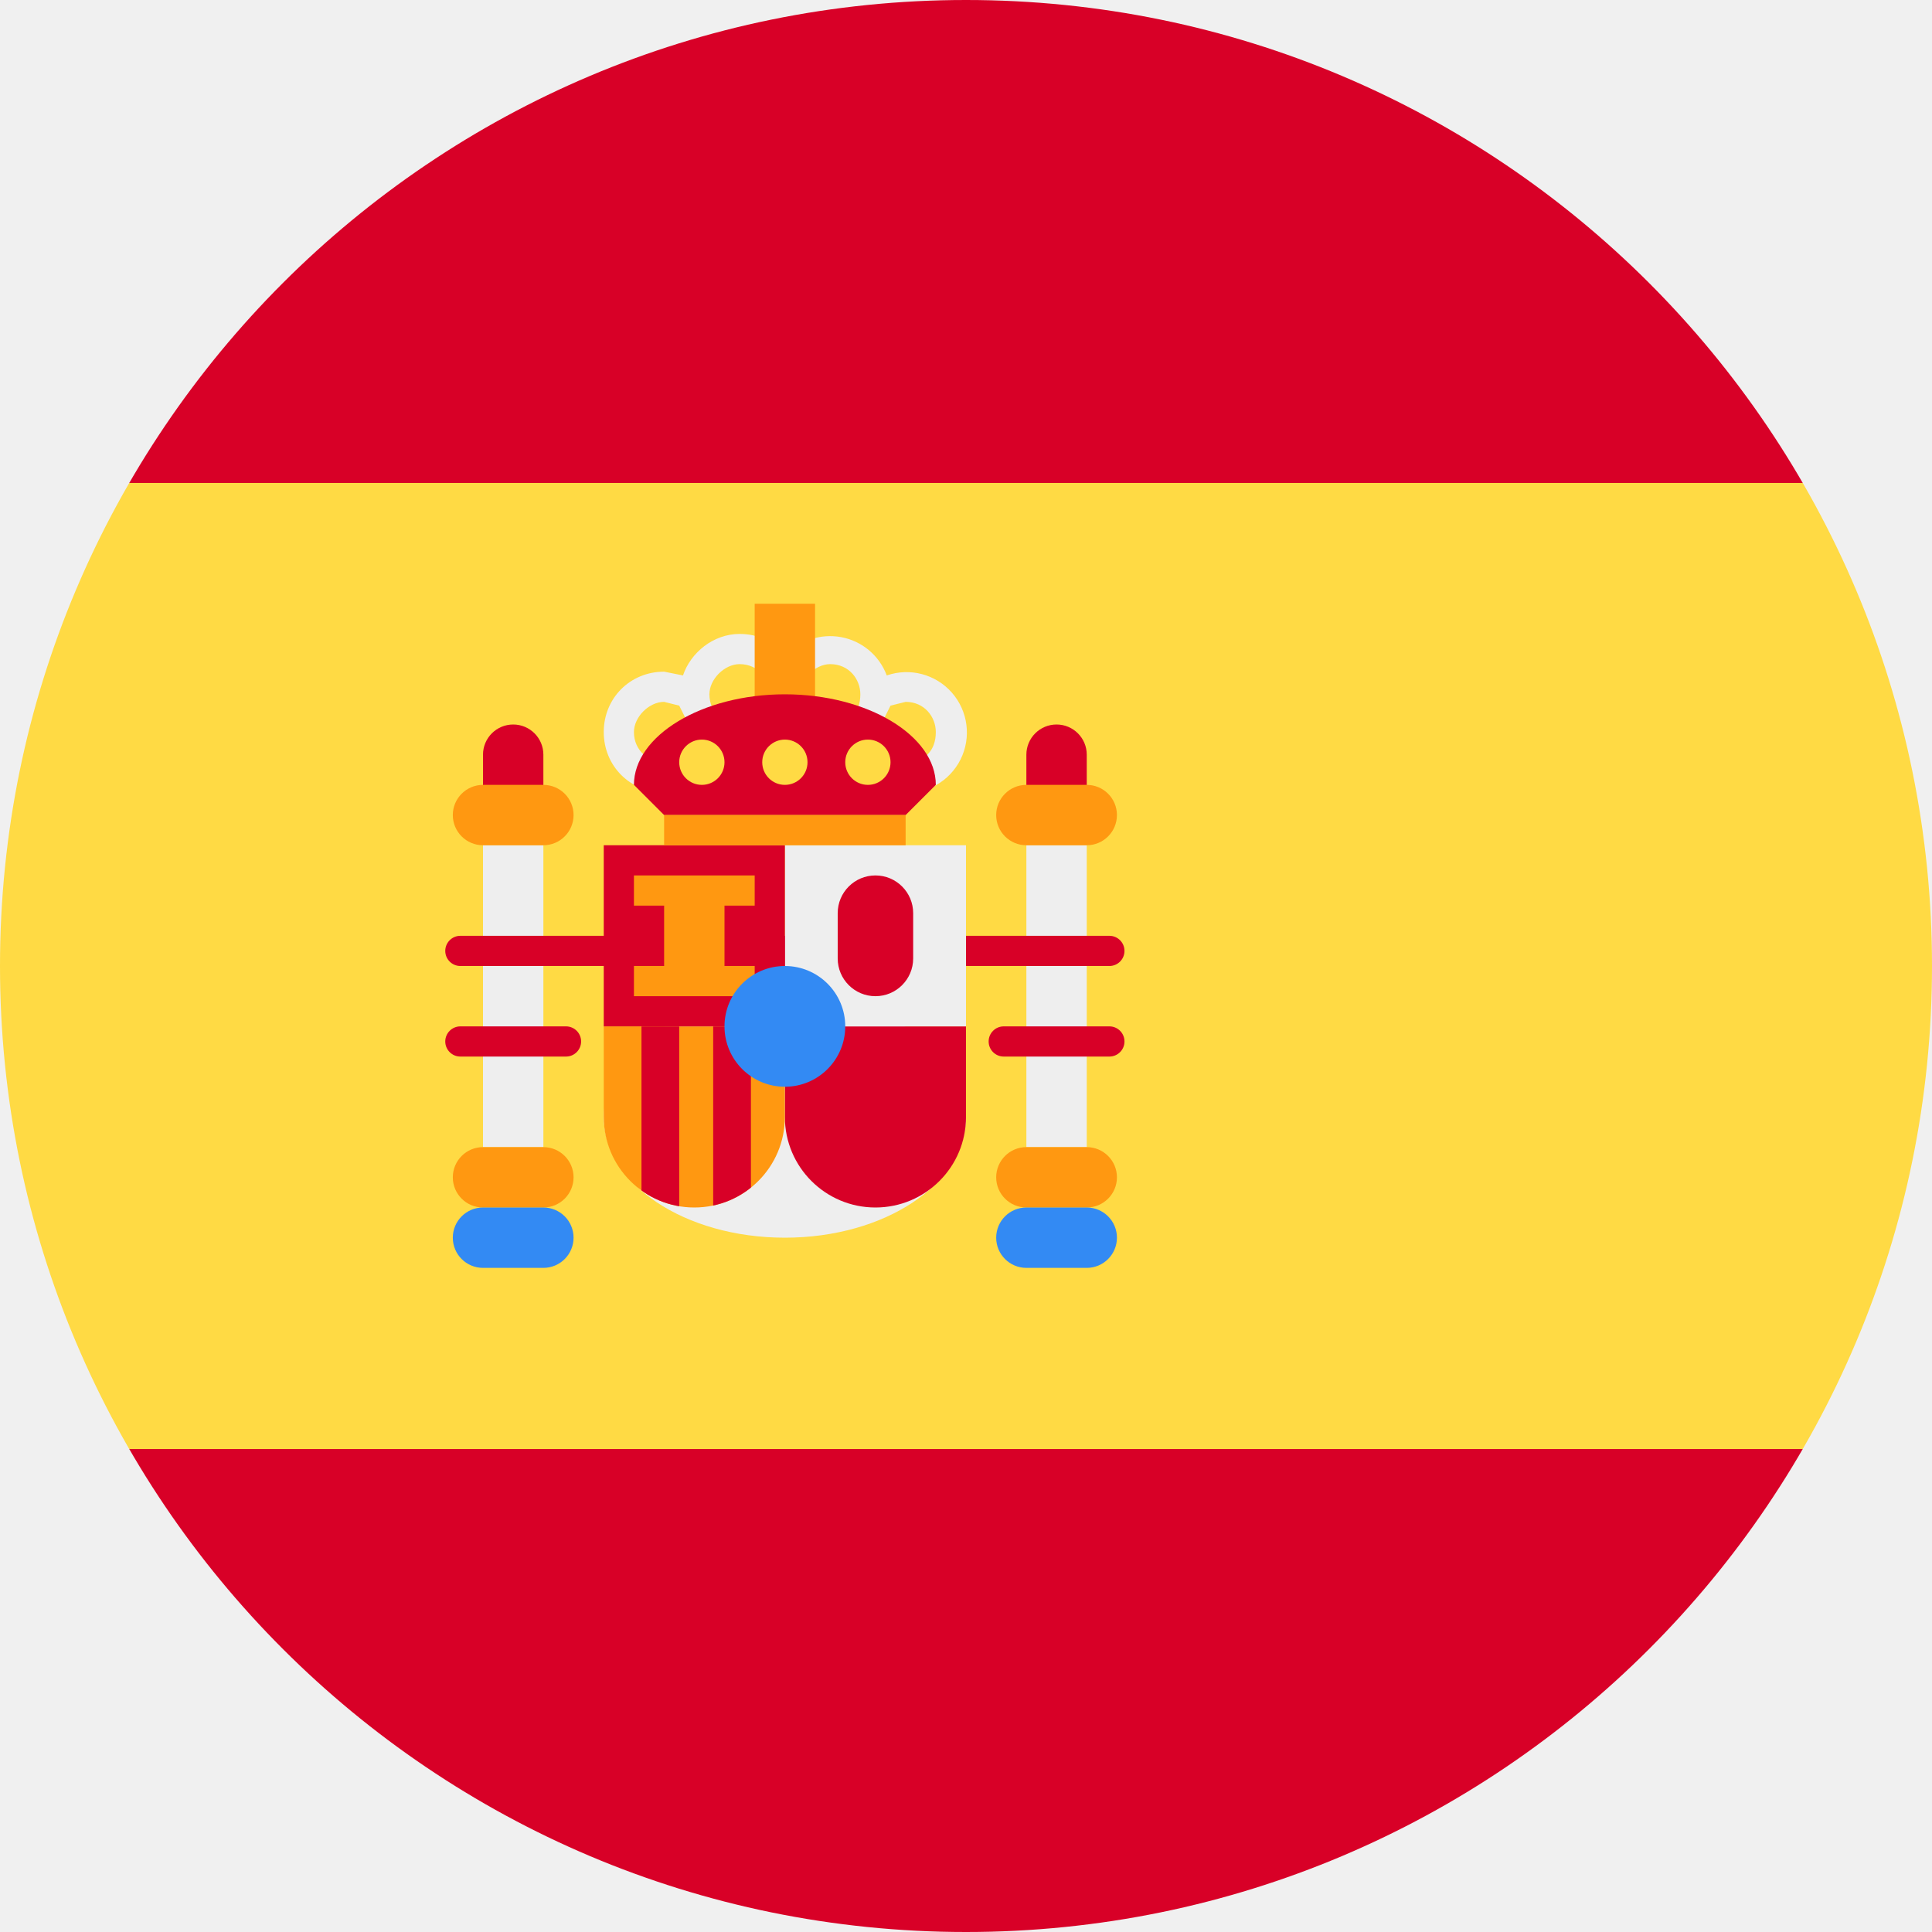
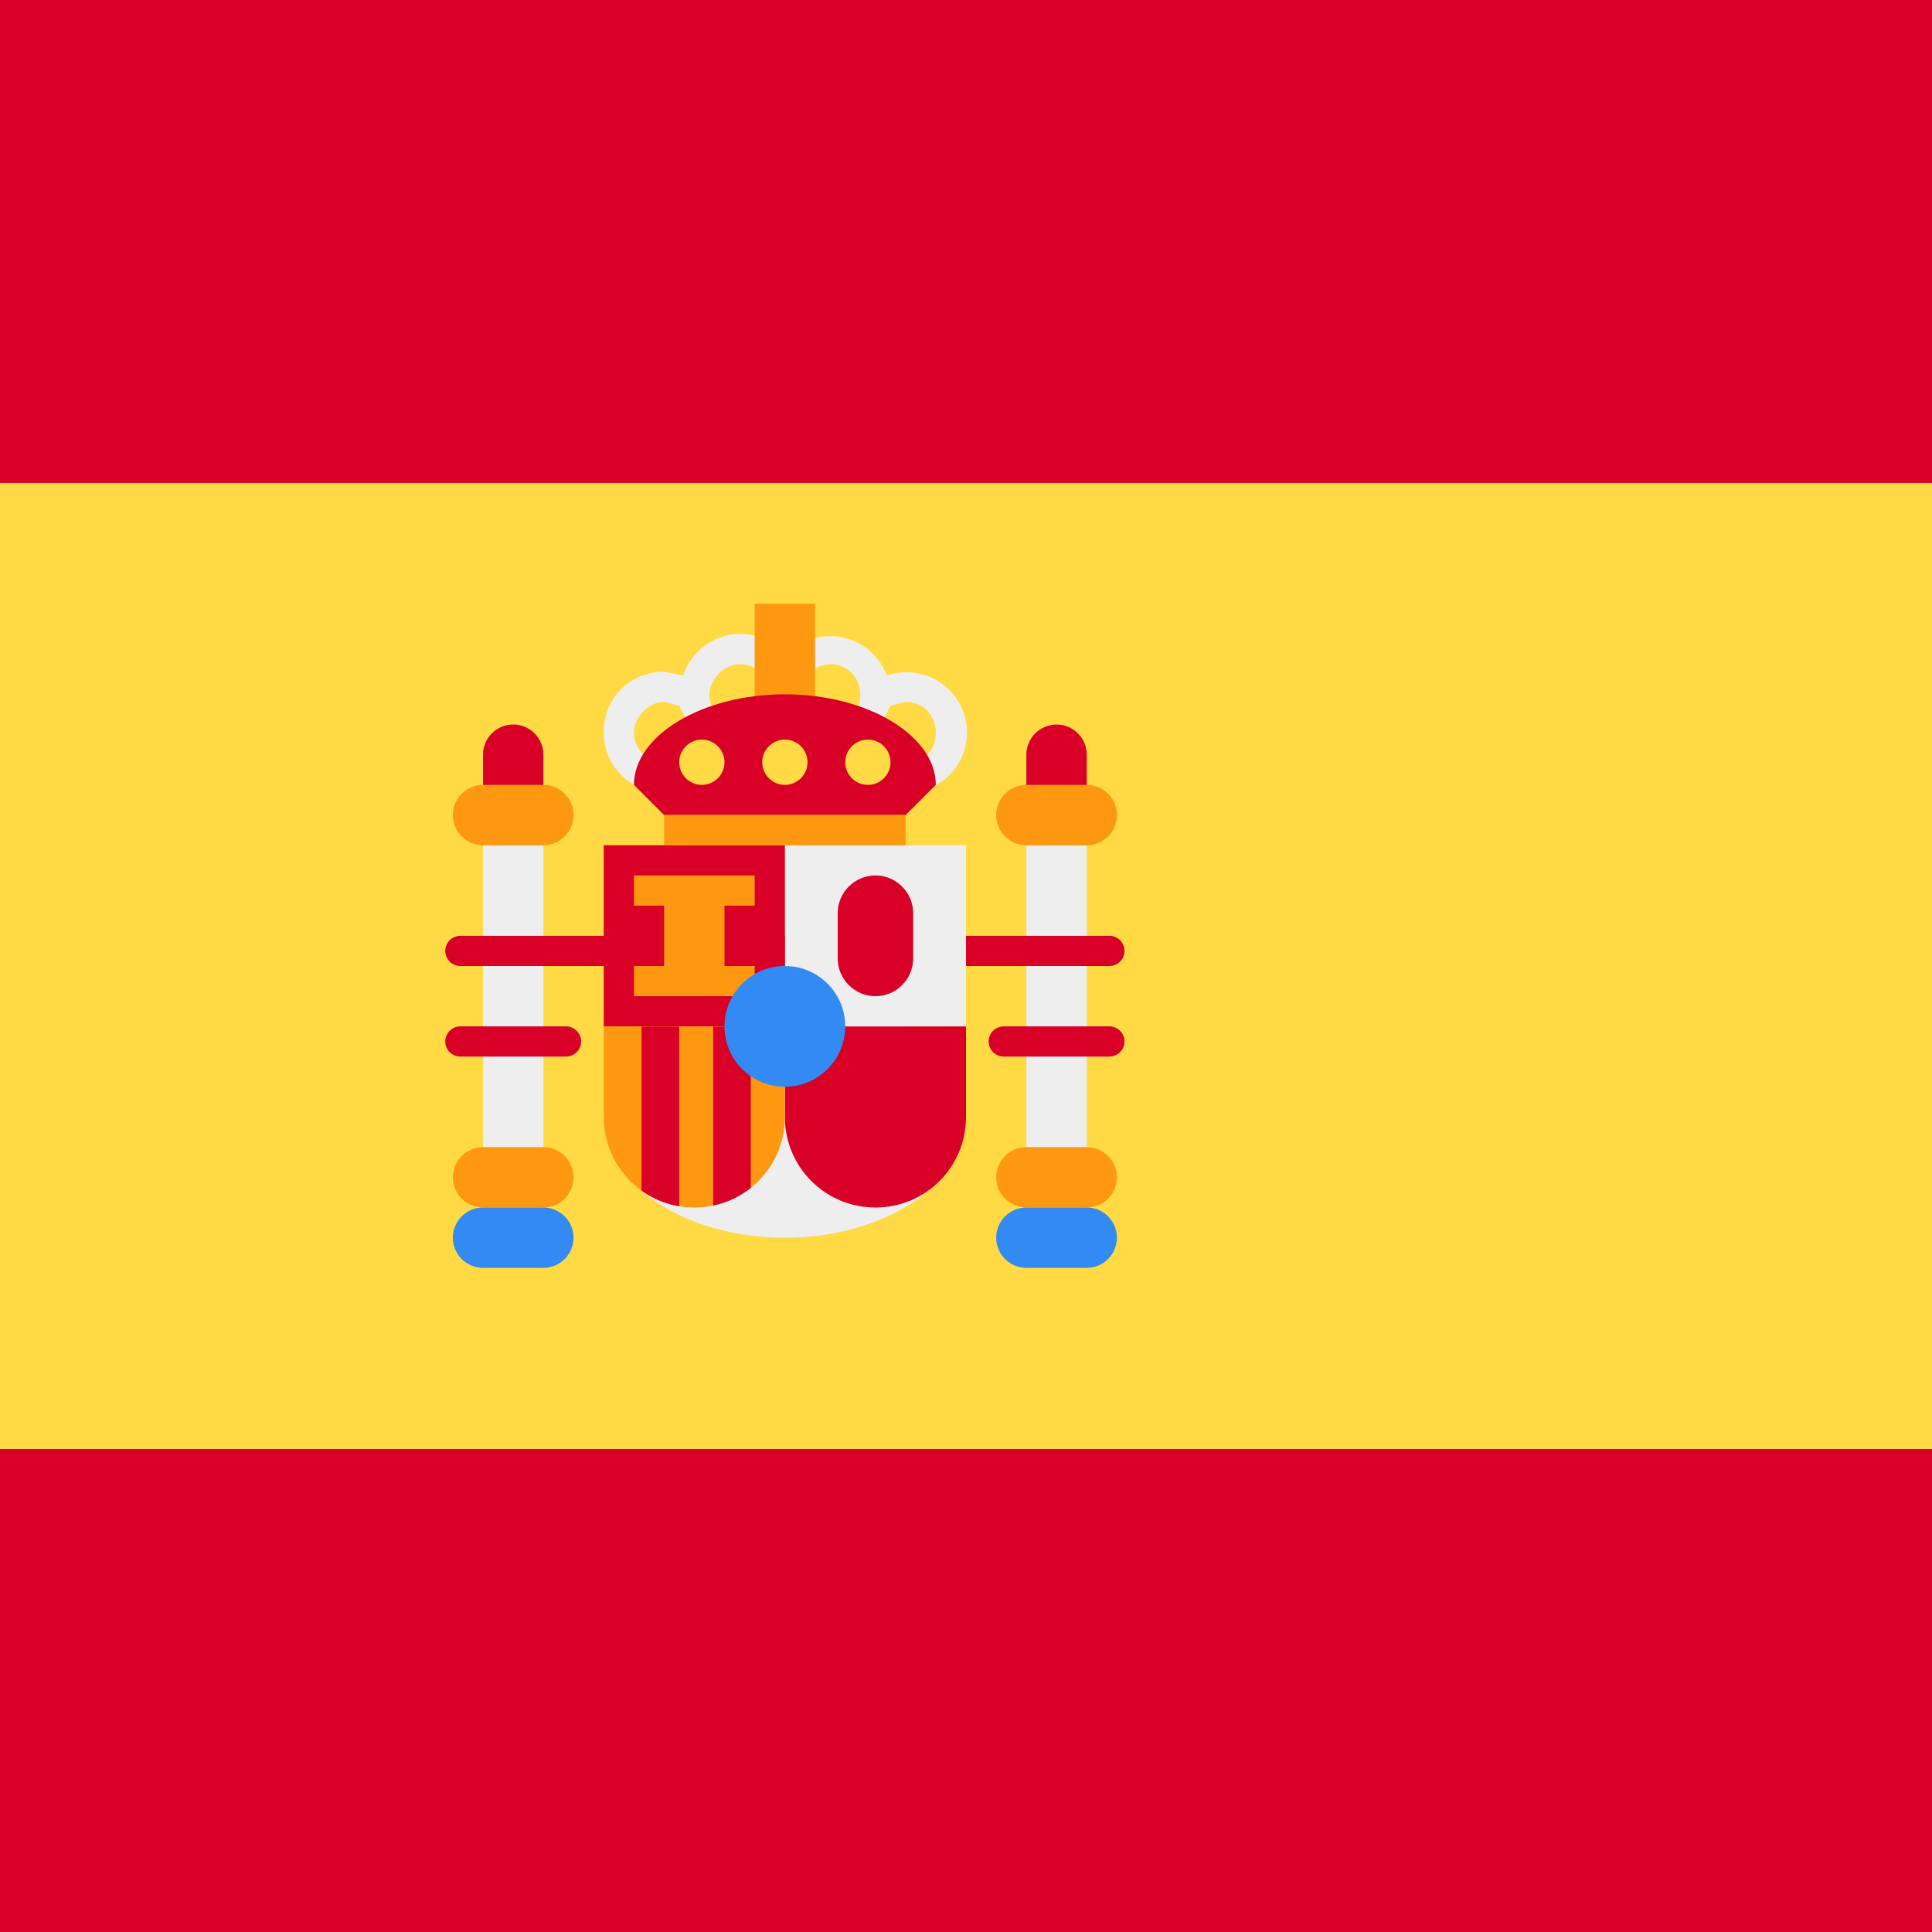
- <svg xmlns="http://www.w3.org/2000/svg" width="512" height="512" viewBox="0 0 512 512">
-   <mask id="a">
-     <circle cx="256" cy="256" r="256" fill="#fff" />
-   </mask>
-   <mask id="b">
-     <path fill="#fff" d="M160 272v24a24 24 0 0 0 24 24 24 24 0 0 0 24-24v-24h-24z" />
-   </mask>
-   <g mask="url(#a)">
-     <path fill="#d80027" d="M0 0h512v512H0z" />
-     <path fill="#ffda44" d="M0 128h512v256H0z" />
-     <g fill="#eee">
-       <path d="M144 304h-16v-80h16zm128 0h16v-80h-16z" />
-       <ellipse cx="208" cy="296" rx="48" ry="32" />
-     </g>
-     <g fill="#d80027">
-       <rect width="16" height="24" x="128" y="192" rx="8" />
-       <rect width="16" height="24" x="272" y="192" rx="8" />
-       <path d="M208 272v24a24 24 0 0 0 24 24 24 24 0 0 0 24-24v-24h-24z" />
-     </g>
-     <g fill="#ff9811">
-       <rect width="32" height="16" x="120" y="208" ry="8" />
-       <rect width="32" height="16" x="264" y="208" ry="8" />
-       <rect width="32" height="16" x="120" y="304" rx="8" />
-       <rect width="32" height="16" x="264" y="304" rx="8" />
-       <path d="M160 272v24a24 24 0 0 0 24 24 24 24 0 0 0 24-24v-24h-24z" />
-     </g>
-     <path d="M122 252h172m-172 24h28m116 0h28" />
-     <path fill="#d80027" d="M122 248a4 4 0 0 0-4 4 4 4 0 0 0 4 4h172a4 4 0 0 0 4-4 4 4 0 0 0-4-4zm0 24a4 4 0 0 0-4 4 4 4 0 0 0 4 4h28a4 4 0 0 0 4-4 4 4 0 0 0-4-4zm144 0a4 4 0 0 0-4 4 4 4 0 0 0 4 4h28a4 4 0 0 0 4-4 4 4 0 0 0-4-4z" />
-     <path fill="#eee" d="M196 168c-7 0-13 5-15 11l-5-1c-9 0-16 7-16 16s7 16 16 16c7 0 13-4 15-11a16 16 0 0 0 17-4 16 16 0 0 0 17 4 16 16 0 1 0 10-20 16 16 0 0 0-27-5c-3-4-7-6-12-6zm0 8c5 0 8 4 8 8 0 5-3 8-8 8-4 0-8-3-8-8 0-4 4-8 8-8zm24 0c5 0 8 4 8 8 0 5-3 8-8 8-4 0-8-3-8-8 0-4 4-8 8-8zm-44 10 4 1 4 8c0 4-4 7-8 7s-8-3-8-8c0-4 4-8 8-8zm64 0c5 0 8 4 8 8 0 5-3 8-8 8-4 0-8-3-8-7l4-8 4-1z" />
-     <path fill="none" d="M220 284v12c0 7 5 12 12 12s12-5 12-12v-12z" />
-     <path fill="#ff9811" d="M200 160h16v32h-16z" />
-     <path fill="#eee" d="M208 224h48v48h-48z" />
-     <g fill="#d80027">
-       <path d="m248 208-8 8h-64l-8-8c0-13 18-24 40-24s40 11 40 24zm-88 16h48v48h-48z" />
-       <rect width="20" height="32" x="222" y="232" rx="10" ry="10" />
-       <g mask="url(#b)">
-         <path d="M170 272h10v48h-10zm19 0h10v48h-10z" />
-       </g>
-     </g>
-     <path fill="#ff9811" d="M168 232v8h8v16h-8v8h32v-8h-8v-16h8v-8zm8-16h64v8h-64z" />
-     <g fill="#ffda44">
-       <circle cx="186" cy="202" r="6" />
-       <circle cx="208" cy="202" r="6" />
-       <circle cx="230" cy="202" r="6" />
-     </g>
-     <g fill="#338af3">
-       <circle cx="208" cy="272" r="16" />
-       <rect width="32" height="16" x="264" y="320" ry="8" />
-       <rect width="32" height="16" x="120" y="320" ry="8" />
+ <svg xmlns="http://www.w3.org/2000/svg" version="1.1" id="Capa_1" x="0px" y="0px" viewBox="0 0 512 512" style="enable-background:new 0 0 512 512;" xml:space="preserve">
+   <style type="text/css">
+ 	.st0{fill:#D80027;}
+ 	.st1{fill:#FFDA44;}
+ 	.st2{fill:#EEEEEE;}
+ 	.st3{fill:#FF9811;}
+ 	.st4{fill:none;}
+ 	.st5{fill:#FFFFFF;filter:url(#Adobe_OpacityMaskFilter);}
+ 	.st6{mask:url(#b_1_);}
+ 	.st7{fill:#338AF3;}
+ </style>
+   <path class="st0" d="M0,0h512v512H0V0z" />
+   <path class="st1" d="M0,128h512v256H0V128z" />
+   <g>
+     <path class="st2" d="M144,304h-16v-80h16V304z M272,304h16v-80h-16V304z" />
+     <ellipse class="st2" cx="208" cy="296" rx="48" ry="32" />
+   </g>
+   <g>
+     <path class="st0" d="M136,192L136,192c4.4,0,8,3.6,8,8v8c0,4.4-3.6,8-8,8l0,0c-4.4,0-8-3.6-8-8v-8C128,195.6,131.6,192,136,192z" />
+     <path class="st0" d="M280,192L280,192c4.4,0,8,3.6,8,8v8c0,4.4-3.6,8-8,8l0,0c-4.4,0-8-3.6-8-8v-8C272,195.6,275.6,192,280,192z" />
+     <path class="st0" d="M208,272v24c0,13.3,10.7,24,24,24s24-10.7,24-24v-24h-24H208z" />
+   </g>
+   <g>
+     <path class="st3" d="M128,208h16c4.4,0,8,3.6,8,8l0,0c0,4.4-3.6,8-8,8h-16c-4.4,0-8-3.6-8-8l0,0C120,211.6,123.6,208,128,208z" />
+     <path class="st3" d="M272,208h16c4.4,0,8,3.6,8,8l0,0c0,4.4-3.6,8-8,8h-16c-4.4,0-8-3.6-8-8l0,0C264,211.6,267.6,208,272,208z" />
+     <path class="st3" d="M128,304h16c4.4,0,8,3.6,8,8l0,0c0,4.4-3.6,8-8,8h-16c-4.4,0-8-3.6-8-8l0,0C120,307.6,123.6,304,128,304z" />
+     <path class="st3" d="M272,304h16c4.4,0,8,3.6,8,8l0,0c0,4.4-3.6,8-8,8h-16c-4.4,0-8-3.6-8-8l0,0C264,307.6,267.6,304,272,304z" />
+     <path class="st3" d="M160,272v24c0,13.3,10.7,24,24,24s24-10.7,24-24v-24h-24H160z" />
+   </g>
+   <path d="M122,252h172 M122,276h28 M266,276h28" />
+   <path class="st0" d="M122,248c-2.2,0-4,1.8-4,4s1.8,4,4,4h172c2.2,0,4-1.8,4-4s-1.8-4-4-4H122z M122,272c-2.2,0-4,1.8-4,4s1.8,4,4,4  h28c2.2,0,4-1.8,4-4s-1.8-4-4-4H122z M266,272c-2.2,0-4,1.8-4,4s1.8,4,4,4h28c2.2,0,4-1.8,4-4s-1.8-4-4-4H266z" />
+   <path class="st2" d="M196,168c-7,0-13,5-15,11l-5-1c-9,0-16,7-16,16s7,16,16,16c7,0,13-4,15-11c6,2.1,12.6,0.6,17-4  c4.4,4.6,11,6.1,17,4c2.7,8.4,11.7,13.1,20.1,10.4c8.4-2.7,13.1-11.7,10.4-20.1c-2.7-8.4-11.7-13.1-20.1-10.4  c-0.1,0-0.2,0.1-0.4,0.1c-3.1-8.3-12.3-12.5-20.6-9.4c-2.5,0.9-4.7,2.4-6.4,4.4C205,170,201,168,196,168z M196,176c5,0,8,4,8,8  c0,5-3,8-8,8c-4,0-8-3-8-8C188,180,192,176,196,176z M220,176c5,0,8,4,8,8c0,5-3,8-8,8c-4,0-8-3-8-8C212,180,216,176,220,176z   M176,186l4,1l4,8c0,4-4,7-8,7s-8-3-8-8C168,190,172,186,176,186z M240,186c5,0,8,4,8,8c0,5-3,8-8,8c-4,0-8-3-8-7l4-8L240,186z" />
+   <path class="st4" d="M220,284v12c0,7,5,12,12,12s12-5,12-12v-12H220z" />
+   <path class="st3" d="M200,160h16v32h-16V160z" />
+   <path class="st2" d="M208,224h48v48h-48V224z" />
+   <g>
+     <path class="st0" d="M248,208l-8,8h-64l-8-8c0-13,18-24,40-24S248,195,248,208z M160,224h48v48h-48V224z" />
+     <path class="st0" d="M232,232L232,232c5.5,0,10,4.5,10,10v12c0,5.5-4.5,10-10,10l0,0c-5.5,0-10-4.5-10-10v-12   C222,236.5,226.5,232,232,232z" />
+     <defs>
+       <filter id="Adobe_OpacityMaskFilter" filterUnits="userSpaceOnUse" x="170" y="272" width="29" height="48">
+         <feColorMatrix type="matrix" values="1 0 0 0 0  0 1 0 0 0  0 0 1 0 0  0 0 0 1 0" />
+       </filter>
+     </defs>
+     <mask maskUnits="userSpaceOnUse" x="170" y="272" width="29" height="48" id="b_1_">
+       <path class="st5" d="M160,272v24c0,13.3,10.7,24,24,24s24-10.7,24-24v-24h-24H160z" />
+     </mask>
+     <g class="st6">
+       <path class="st0" d="M170,272h10v48h-10V272z M189,272h10v48h-10V272z" />
    </g>
  </g>
+   <path class="st3" d="M168,232v8h8v16h-8v8h32v-8h-8v-16h8v-8H168z M176,216h64v8h-64V216z" />
+   <g>
+     <circle class="st1" cx="186" cy="202" r="6" />
+     <circle class="st1" cx="208" cy="202" r="6" />
+     <circle class="st1" cx="230" cy="202" r="6" />
+   </g>
+   <g>
+     <circle class="st7" cx="208" cy="272" r="16" />
+     <path class="st7" d="M272,320h16c4.4,0,8,3.6,8,8l0,0c0,4.4-3.6,8-8,8h-16c-4.4,0-8-3.6-8-8l0,0C264,323.6,267.6,320,272,320z" />
+     <path class="st7" d="M128,320h16c4.4,0,8,3.6,8,8l0,0c0,4.4-3.6,8-8,8h-16c-4.4,0-8-3.6-8-8l0,0C120,323.6,123.6,320,128,320z" />
+   </g>
</svg>
